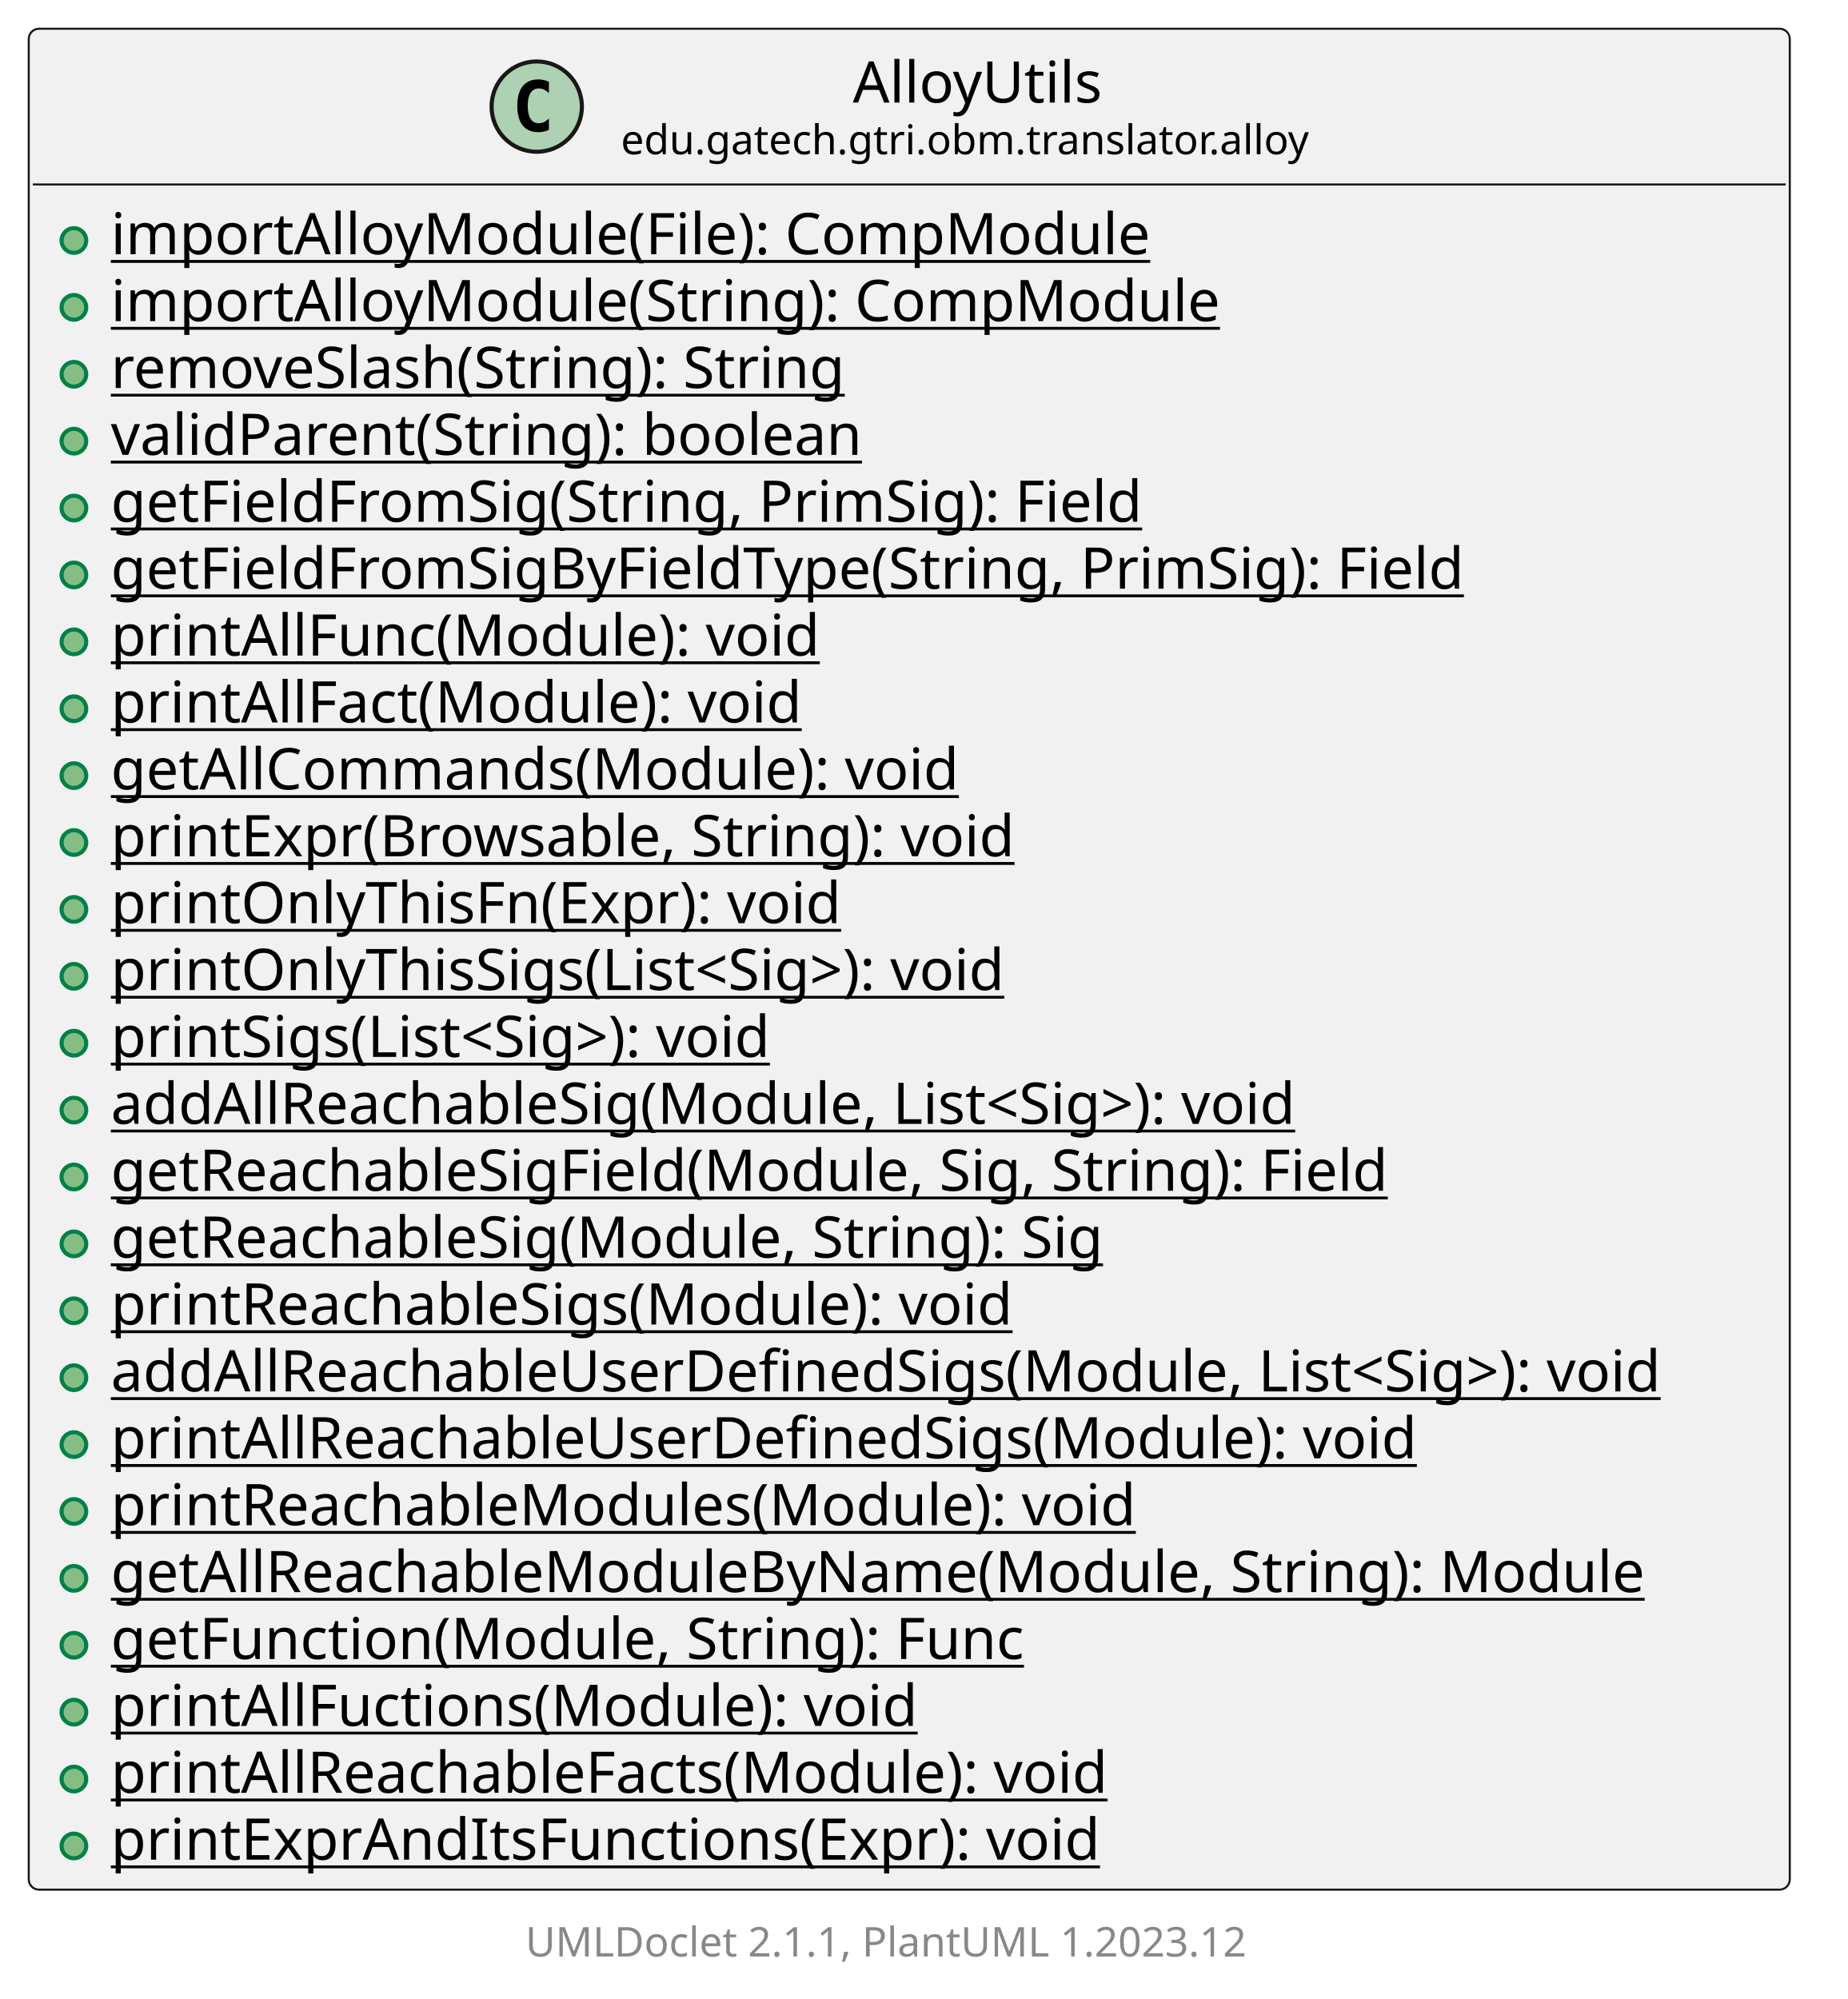
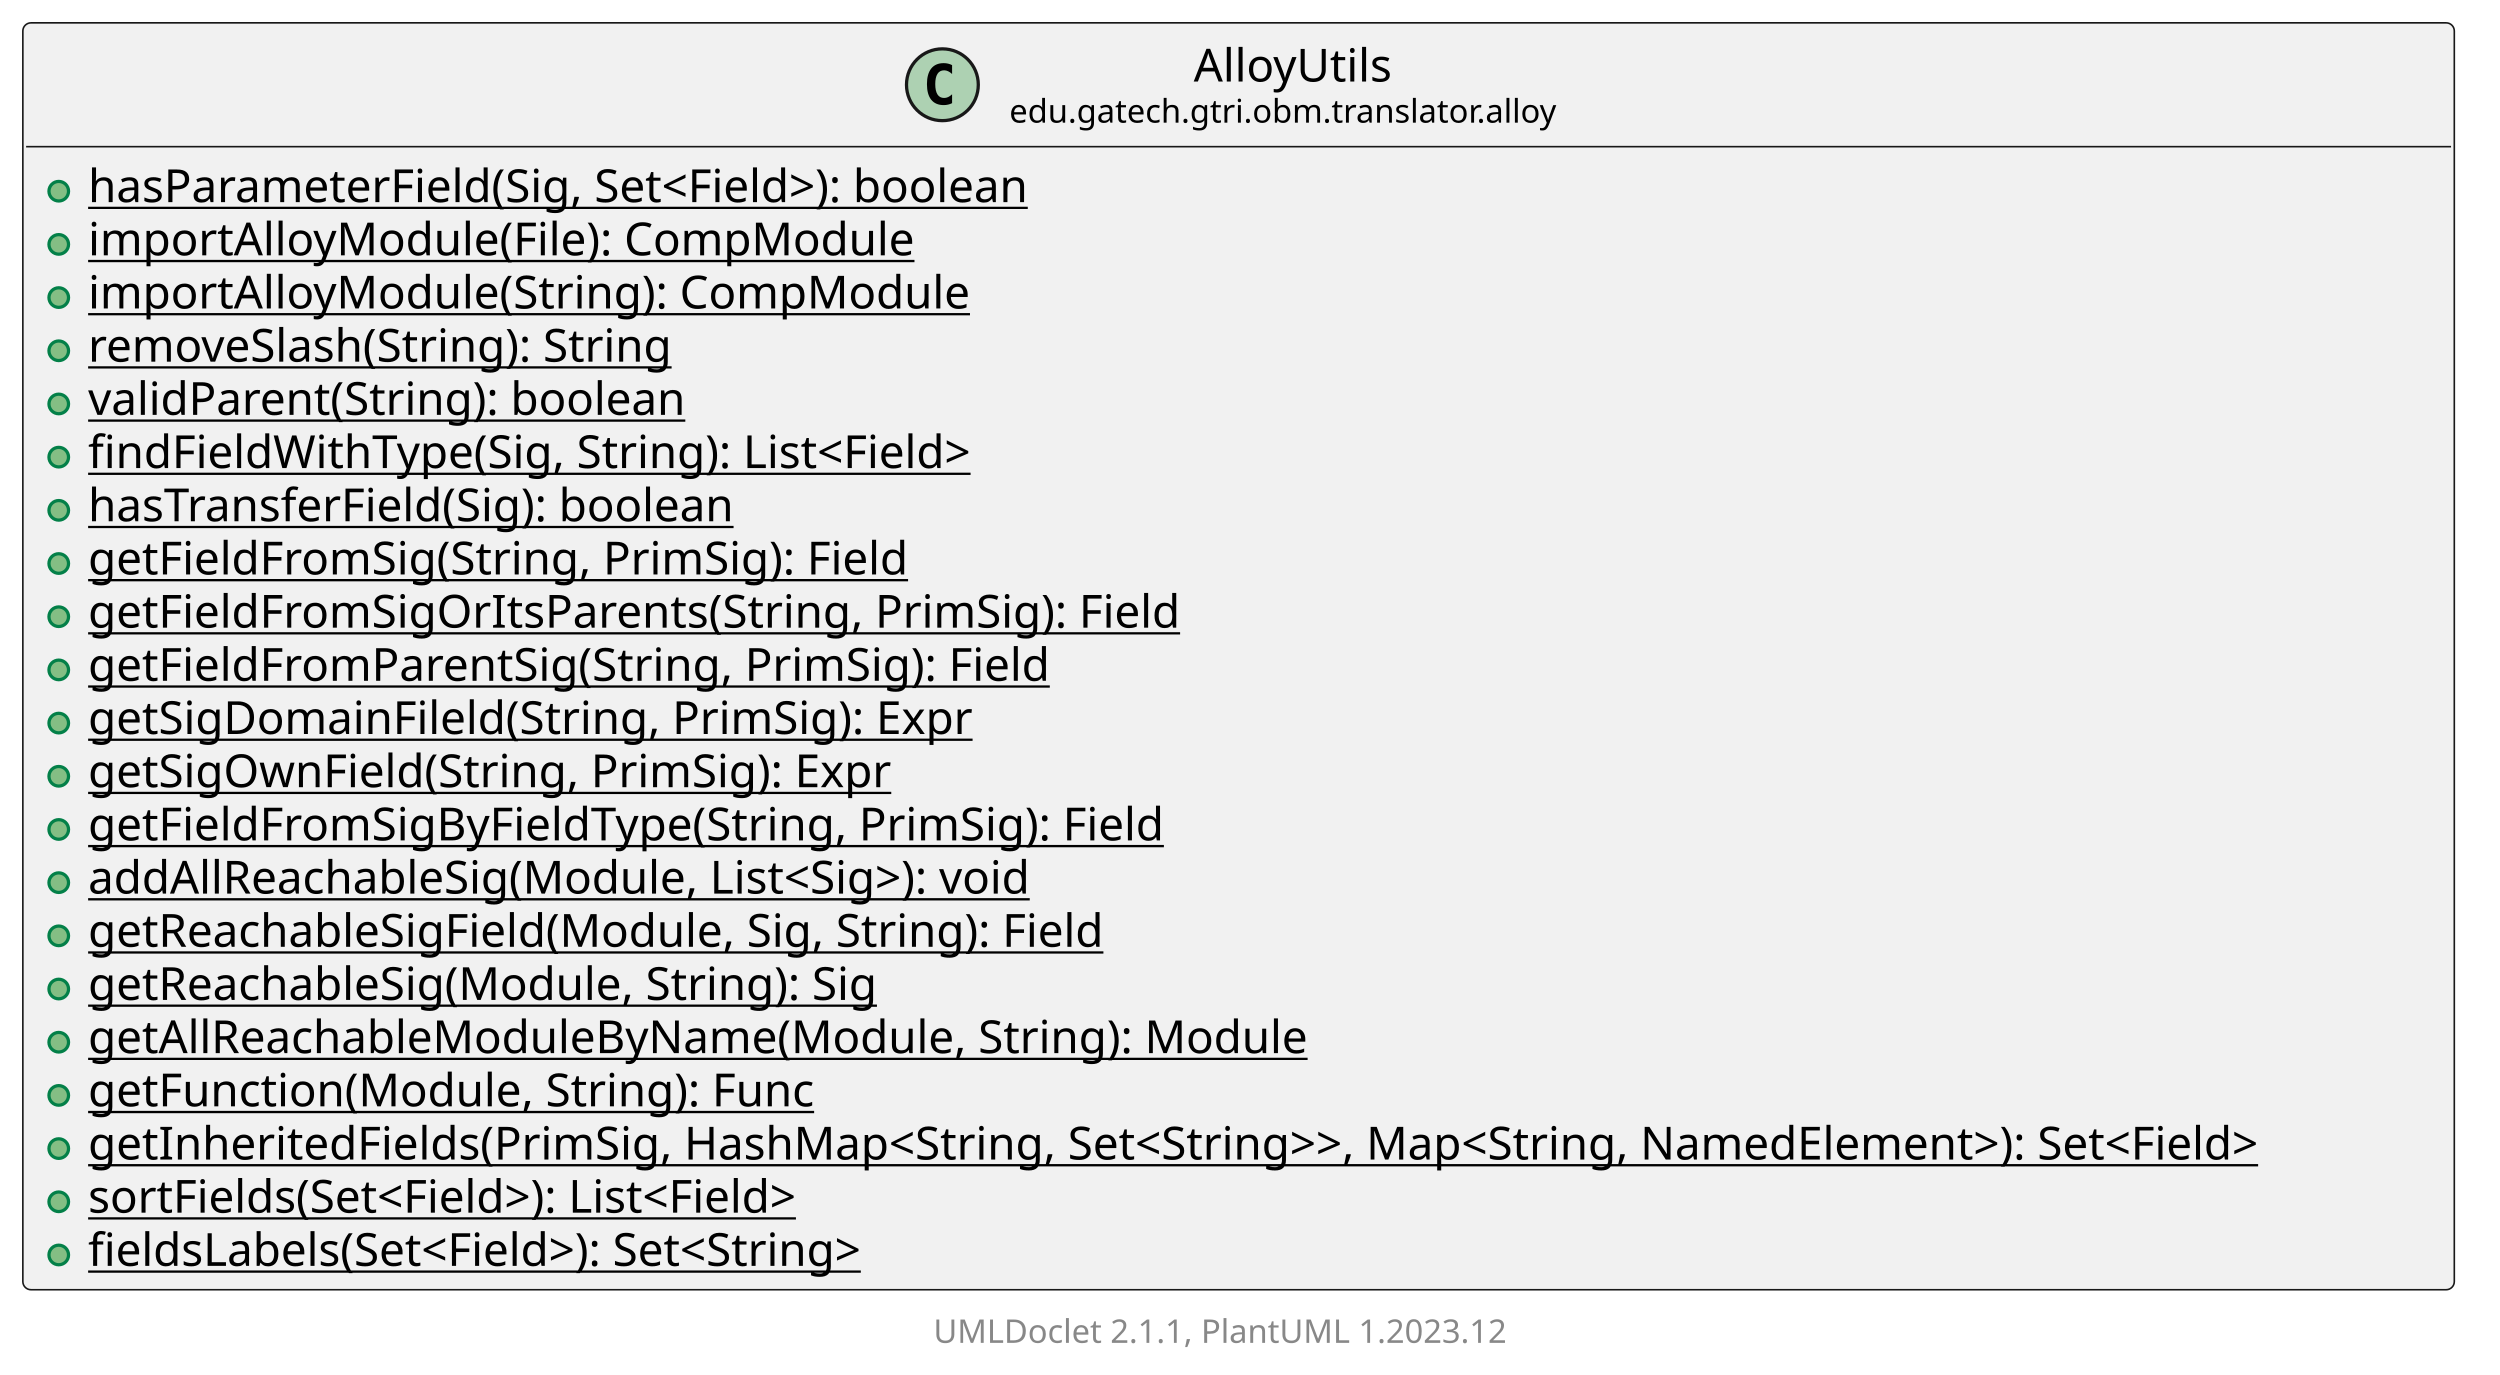
- <svg xmlns="http://www.w3.org/2000/svg" xmlns:xlink="http://www.w3.org/1999/xlink" contentStyleType="text/css" height="487px" preserveAspectRatio="none" style="width:450px;height:487px;background:#FFFFFF;" version="1.1" viewBox="0 0 450 487" width="450px" zoomAndPan="magnify">
+ <svg xmlns="http://www.w3.org/2000/svg" xmlns:xlink="http://www.w3.org/1999/xlink" contentStyleType="text/css" height="421px" preserveAspectRatio="none" style="width:766px;height:421px;background:#FFFFFF;" version="1.1" viewBox="0 0 766 421" width="766px" zoomAndPan="magnify">
  <defs />
  <g>
    <a href="AlloyUtils.html" target="_top" title="AlloyUtils.html" xlink:actuate="onRequest" xlink:href="AlloyUtils.html" xlink:show="new" xlink:title="AlloyUtils.html" xlink:type="simple">
      <g id="elem_edu.gatech.gtri.obm.translator.alloy.AlloyUtils">
-         <rect codeLine="5" fill="#F1F1F1" height="453.359" id="edu.gatech.gtri.obm.translator.alloy.AlloyUtils" rx="2.5" ry="2.5" style="stroke:#181818;stroke-width:0.5;" width="429" x="7" y="7" />
-         <ellipse cx="130.75" cy="25.969" fill="#ADD1B2" rx="11" ry="11" style="stroke:#181818;stroke-width:1.0;" />
-         <path d="M133.719,31.609 Q133.141,31.906 132.5,32.047 Q131.859,32.203 131.156,32.203 Q128.656,32.203 127.328,30.562 Q126.016,28.906 126.016,25.781 Q126.016,22.656 127.328,21 Q128.656,19.344 131.156,19.344 Q131.859,19.344 132.5,19.5 Q133.156,19.656 133.719,19.953 L133.719,22.672 Q133.094,22.094 132.5,21.828 Q131.906,21.547 131.281,21.547 Q129.938,21.547 129.25,22.625 Q128.562,23.688 128.562,25.781 Q128.562,27.875 129.25,28.953 Q129.938,30.016 131.281,30.016 Q131.906,30.016 132.5,29.75 Q133.094,29.469 133.719,28.891 L133.719,31.609 Z " fill="#000000" />
-         <text fill="#000000" font-family="sans-serif" font-size="14" lengthAdjust="spacing" textLength="60" x="207.75" y="24.995">AlloyUtils</text>
-         <text fill="#000000" font-family="sans-serif" font-size="10" lengthAdjust="spacing" textLength="173" x="151.25" y="37.579">edu.gatech.gtri.obm.translator.alloy</text>
-         <line style="stroke:#181818;stroke-width:0.5;" x1="8" x2="435" y1="44.938" y2="44.938" />
+         <rect codeLine="5" fill="#F1F1F1" height="388.172" id="edu.gatech.gtri.obm.translator.alloy.AlloyUtils" rx="2.5" ry="2.5" style="stroke:#181818;stroke-width:0.5;" width="745" x="7" y="7" />
+         <ellipse cx="288.75" cy="25.969" fill="#ADD1B2" rx="11" ry="11" style="stroke:#181818;stroke-width:1.0;" />
+         <path d="M291.719,31.609 Q291.141,31.906 290.5,32.047 Q289.859,32.203 289.156,32.203 Q286.656,32.203 285.328,30.562 Q284.016,28.906 284.016,25.781 Q284.016,22.656 285.328,21 Q286.656,19.344 289.156,19.344 Q289.859,19.344 290.5,19.5 Q291.156,19.656 291.719,19.953 L291.719,22.672 Q291.094,22.094 290.5,21.828 Q289.906,21.547 289.281,21.547 Q287.938,21.547 287.25,22.625 Q286.562,23.688 286.562,25.781 Q286.562,27.875 287.25,28.953 Q287.938,30.016 289.281,30.016 Q289.906,30.016 290.5,29.75 Q291.094,29.469 291.719,28.891 L291.719,31.609 Z " fill="#000000" />
+         <text fill="#000000" font-family="sans-serif" font-size="14" lengthAdjust="spacing" textLength="60" x="365.75" y="24.995">AlloyUtils</text>
+         <text fill="#000000" font-family="sans-serif" font-size="10" lengthAdjust="spacing" textLength="173" x="309.25" y="37.579">edu.gatech.gtri.obm.translator.alloy</text>
+         <line style="stroke:#181818;stroke-width:0.5;" x1="8" x2="751" y1="44.938" y2="44.938" />
        <ellipse cx="18" cy="58.586" fill="#84BE84" rx="3" ry="3" style="stroke:#038048;stroke-width:1.0;" />
-         <text fill="#000000" font-family="sans-serif" font-size="14" lengthAdjust="spacing" text-decoration="underline" textLength="260" x="27" y="61.933">importAlloyModule(File): CompModule</text>
+         <text fill="#000000" font-family="sans-serif" font-size="14" lengthAdjust="spacing" text-decoration="underline" textLength="311" x="27" y="61.933">hasParameterField(Sig, Set&lt;Field&gt;): boolean</text>
        <ellipse cx="18" cy="74.883" fill="#84BE84" rx="3" ry="3" style="stroke:#038048;stroke-width:1.0;" />
-         <text fill="#000000" font-family="sans-serif" font-size="14" lengthAdjust="spacing" text-decoration="underline" textLength="277" x="27" y="78.23">importAlloyModule(String): CompModule</text>
+         <text fill="#000000" font-family="sans-serif" font-size="14" lengthAdjust="spacing" text-decoration="underline" textLength="260" x="27" y="78.23">importAlloyModule(File): CompModule</text>
        <ellipse cx="18" cy="91.18" fill="#84BE84" rx="3" ry="3" style="stroke:#038048;stroke-width:1.0;" />
-         <text fill="#000000" font-family="sans-serif" font-size="14" lengthAdjust="spacing" text-decoration="underline" textLength="188" x="27" y="94.526">removeSlash(String): String</text>
+         <text fill="#000000" font-family="sans-serif" font-size="14" lengthAdjust="spacing" text-decoration="underline" textLength="277" x="27" y="94.526">importAlloyModule(String): CompModule</text>
        <ellipse cx="18" cy="107.477" fill="#84BE84" rx="3" ry="3" style="stroke:#038048;stroke-width:1.0;" />
-         <text fill="#000000" font-family="sans-serif" font-size="14" lengthAdjust="spacing" text-decoration="underline" textLength="190" x="27" y="110.823">validParent(String): boolean</text>
+         <text fill="#000000" font-family="sans-serif" font-size="14" lengthAdjust="spacing" text-decoration="underline" textLength="188" x="27" y="110.823">removeSlash(String): String</text>
        <ellipse cx="18" cy="123.773" fill="#84BE84" rx="3" ry="3" style="stroke:#038048;stroke-width:1.0;" />
-         <text fill="#000000" font-family="sans-serif" font-size="14" lengthAdjust="spacing" text-decoration="underline" textLength="261" x="27" y="127.12">getFieldFromSig(String, PrimSig): Field</text>
+         <text fill="#000000" font-family="sans-serif" font-size="14" lengthAdjust="spacing" text-decoration="underline" textLength="190" x="27" y="127.12">validParent(String): boolean</text>
        <ellipse cx="18" cy="140.07" fill="#84BE84" rx="3" ry="3" style="stroke:#038048;stroke-width:1.0;" />
-         <text fill="#000000" font-family="sans-serif" font-size="14" lengthAdjust="spacing" text-decoration="underline" textLength="344" x="27" y="143.417">getFieldFromSigByFieldType(String, PrimSig): Field</text>
+         <text fill="#000000" font-family="sans-serif" font-size="14" lengthAdjust="spacing" text-decoration="underline" textLength="288" x="27" y="143.417">findFieldWithType(Sig, String): List&lt;Field&gt;</text>
        <ellipse cx="18" cy="156.367" fill="#84BE84" rx="3" ry="3" style="stroke:#038048;stroke-width:1.0;" />
-         <text fill="#000000" font-family="sans-serif" font-size="14" lengthAdjust="spacing" text-decoration="underline" textLength="178" x="27" y="159.714">printAllFunc(Module): void</text>
+         <text fill="#000000" font-family="sans-serif" font-size="14" lengthAdjust="spacing" text-decoration="underline" textLength="210" x="27" y="159.714">hasTransferField(Sig): boolean</text>
        <ellipse cx="18" cy="172.664" fill="#84BE84" rx="3" ry="3" style="stroke:#038048;stroke-width:1.0;" />
-         <text fill="#000000" font-family="sans-serif" font-size="14" lengthAdjust="spacing" text-decoration="underline" textLength="173" x="27" y="176.011">printAllFact(Module): void</text>
+         <text fill="#000000" font-family="sans-serif" font-size="14" lengthAdjust="spacing" text-decoration="underline" textLength="261" x="27" y="176.011">getFieldFromSig(String, PrimSig): Field</text>
        <ellipse cx="18" cy="188.961" fill="#84BE84" rx="3" ry="3" style="stroke:#038048;stroke-width:1.0;" />
-         <text fill="#000000" font-family="sans-serif" font-size="14" lengthAdjust="spacing" text-decoration="underline" textLength="215" x="27" y="192.308">getAllCommands(Module): void</text>
+         <text fill="#000000" font-family="sans-serif" font-size="14" lengthAdjust="spacing" text-decoration="underline" textLength="346" x="27" y="192.308">getFieldFromSigOrItsParents(String, PrimSig): Field</text>
        <ellipse cx="18" cy="205.258" fill="#84BE84" rx="3" ry="3" style="stroke:#038048;stroke-width:1.0;" />
-         <text fill="#000000" font-family="sans-serif" font-size="14" lengthAdjust="spacing" text-decoration="underline" textLength="228" x="27" y="208.605">printExpr(Browsable, String): void</text>
+         <text fill="#000000" font-family="sans-serif" font-size="14" lengthAdjust="spacing" text-decoration="underline" textLength="306" x="27" y="208.605">getFieldFromParentSig(String, PrimSig): Field</text>
        <ellipse cx="18" cy="221.555" fill="#84BE84" rx="3" ry="3" style="stroke:#038048;stroke-width:1.0;" />
-         <text fill="#000000" font-family="sans-serif" font-size="14" lengthAdjust="spacing" text-decoration="underline" textLength="184" x="27" y="224.901">printOnlyThisFn(Expr): void</text>
+         <text fill="#000000" font-family="sans-serif" font-size="14" lengthAdjust="spacing" text-decoration="underline" textLength="280" x="27" y="224.901">getSigDomainFileld(String, PrimSig): Expr</text>
        <ellipse cx="18" cy="237.852" fill="#84BE84" rx="3" ry="3" style="stroke:#038048;stroke-width:1.0;" />
-         <text fill="#000000" font-family="sans-serif" font-size="14" lengthAdjust="spacing" text-decoration="underline" textLength="234" x="27" y="241.198">printOnlyThisSigs(List&lt;Sig&gt;): void</text>
+         <text fill="#000000" font-family="sans-serif" font-size="14" lengthAdjust="spacing" text-decoration="underline" textLength="255" x="27" y="241.198">getSigOwnField(String, PrimSig): Expr</text>
        <ellipse cx="18" cy="254.148" fill="#84BE84" rx="3" ry="3" style="stroke:#038048;stroke-width:1.0;" />
-         <text fill="#000000" font-family="sans-serif" font-size="14" lengthAdjust="spacing" text-decoration="underline" textLength="175" x="27" y="257.495">printSigs(List&lt;Sig&gt;): void</text>
+         <text fill="#000000" font-family="sans-serif" font-size="14" lengthAdjust="spacing" text-decoration="underline" textLength="344" x="27" y="257.495">getFieldFromSigByFieldType(String, PrimSig): Field</text>
        <ellipse cx="18" cy="270.445" fill="#84BE84" rx="3" ry="3" style="stroke:#038048;stroke-width:1.0;" />
        <text fill="#000000" font-family="sans-serif" font-size="14" lengthAdjust="spacing" text-decoration="underline" textLength="309" x="27" y="273.792">addAllReachableSig(Module, List&lt;Sig&gt;): void</text>
        <ellipse cx="18" cy="286.742" fill="#84BE84" rx="3" ry="3" style="stroke:#038048;stroke-width:1.0;" />
        <text fill="#000000" font-family="sans-serif" font-size="14" lengthAdjust="spacing" text-decoration="underline" textLength="328" x="27" y="290.089">getReachableSigField(Module, Sig, String): Field</text>
        <ellipse cx="18" cy="303.039" fill="#84BE84" rx="3" ry="3" style="stroke:#038048;stroke-width:1.0;" />
        <text fill="#000000" font-family="sans-serif" font-size="14" lengthAdjust="spacing" text-decoration="underline" textLength="256" x="27" y="306.386">getReachableSig(Module, String): Sig</text>
        <ellipse cx="18" cy="319.336" fill="#84BE84" rx="3" ry="3" style="stroke:#038048;stroke-width:1.0;" />
-         <text fill="#000000" font-family="sans-serif" font-size="14" lengthAdjust="spacing" text-decoration="underline" textLength="231" x="27" y="322.683">printReachableSigs(Module): void</text>
+         <text fill="#000000" font-family="sans-serif" font-size="14" lengthAdjust="spacing" text-decoration="underline" textLength="388" x="27" y="322.683">getAllReachableModuleByName(Module, String): Module</text>
        <ellipse cx="18" cy="335.633" fill="#84BE84" rx="3" ry="3" style="stroke:#038048;stroke-width:1.0;" />
-         <text fill="#000000" font-family="sans-serif" font-size="14" lengthAdjust="spacing" text-decoration="underline" textLength="403" x="27" y="338.979">addAllReachableUserDefinedSigs(Module, List&lt;Sig&gt;): void</text>
+         <text fill="#000000" font-family="sans-serif" font-size="14" lengthAdjust="spacing" text-decoration="underline" textLength="235" x="27" y="338.979">getFunction(Module, String): Func</text>
        <ellipse cx="18" cy="351.93" fill="#84BE84" rx="3" ry="3" style="stroke:#038048;stroke-width:1.0;" />
-         <text fill="#000000" font-family="sans-serif" font-size="14" lengthAdjust="spacing" text-decoration="underline" textLength="332" x="27" y="355.276">printAllReachableUserDefinedSigs(Module): void</text>
+         <text fill="#000000" font-family="sans-serif" font-size="14" lengthAdjust="spacing" text-decoration="underline" textLength="719" x="27" y="355.276">getInheritedFields(PrimSig, HashMap&lt;String, Set&lt;String&gt;&gt;, Map&lt;String, NamedElement&gt;): Set&lt;Field&gt;</text>
        <ellipse cx="18" cy="368.227" fill="#84BE84" rx="3" ry="3" style="stroke:#038048;stroke-width:1.0;" />
-         <text fill="#000000" font-family="sans-serif" font-size="14" lengthAdjust="spacing" text-decoration="underline" textLength="261" x="27" y="371.573">printReachableModules(Module): void</text>
+         <text fill="#000000" font-family="sans-serif" font-size="14" lengthAdjust="spacing" text-decoration="underline" textLength="244" x="27" y="371.573">sortFields(Set&lt;Field&gt;): List&lt;Field&gt;</text>
        <ellipse cx="18" cy="384.523" fill="#84BE84" rx="3" ry="3" style="stroke:#038048;stroke-width:1.0;" />
-         <text fill="#000000" font-family="sans-serif" font-size="14" lengthAdjust="spacing" text-decoration="underline" textLength="388" x="27" y="387.87">getAllReachableModuleByName(Module, String): Module</text>
-         <ellipse cx="18" cy="400.82" fill="#84BE84" rx="3" ry="3" style="stroke:#038048;stroke-width:1.0;" />
-         <text fill="#000000" font-family="sans-serif" font-size="14" lengthAdjust="spacing" text-decoration="underline" textLength="235" x="27" y="404.167">getFunction(Module, String): Func</text>
-         <ellipse cx="18" cy="417.117" fill="#84BE84" rx="3" ry="3" style="stroke:#038048;stroke-width:1.0;" />
-         <text fill="#000000" font-family="sans-serif" font-size="14" lengthAdjust="spacing" text-decoration="underline" textLength="203" x="27" y="420.464">printAllFuctions(Module): void</text>
-         <ellipse cx="18" cy="433.414" fill="#84BE84" rx="3" ry="3" style="stroke:#038048;stroke-width:1.0;" />
-         <text fill="#000000" font-family="sans-serif" font-size="14" lengthAdjust="spacing" text-decoration="underline" textLength="254" x="27" y="436.761">printAllReachableFacts(Module): void</text>
-         <ellipse cx="18" cy="449.711" fill="#84BE84" rx="3" ry="3" style="stroke:#038048;stroke-width:1.0;" />
-         <text fill="#000000" font-family="sans-serif" font-size="14" lengthAdjust="spacing" text-decoration="underline" textLength="249" x="27" y="453.058">printExprAndItsFunctions(Expr): void</text>
+         <text fill="#000000" font-family="sans-serif" font-size="14" lengthAdjust="spacing" text-decoration="underline" textLength="265" x="27" y="387.87">fieldsLabels(Set&lt;Field&gt;): Set&lt;String&gt;</text>
      </g>
    </a>
-     <text fill="#888888" font-family="sans-serif" font-size="10" lengthAdjust="spacing" textLength="186" x="128" y="476.642">UMLDoclet 2.1.1, PlantUML 1.2023.12</text>
+     <text fill="#888888" font-family="sans-serif" font-size="10" lengthAdjust="spacing" textLength="186" x="286" y="411.454">UMLDoclet 2.1.1, PlantUML 1.2023.12</text>
  </g>
</svg>
